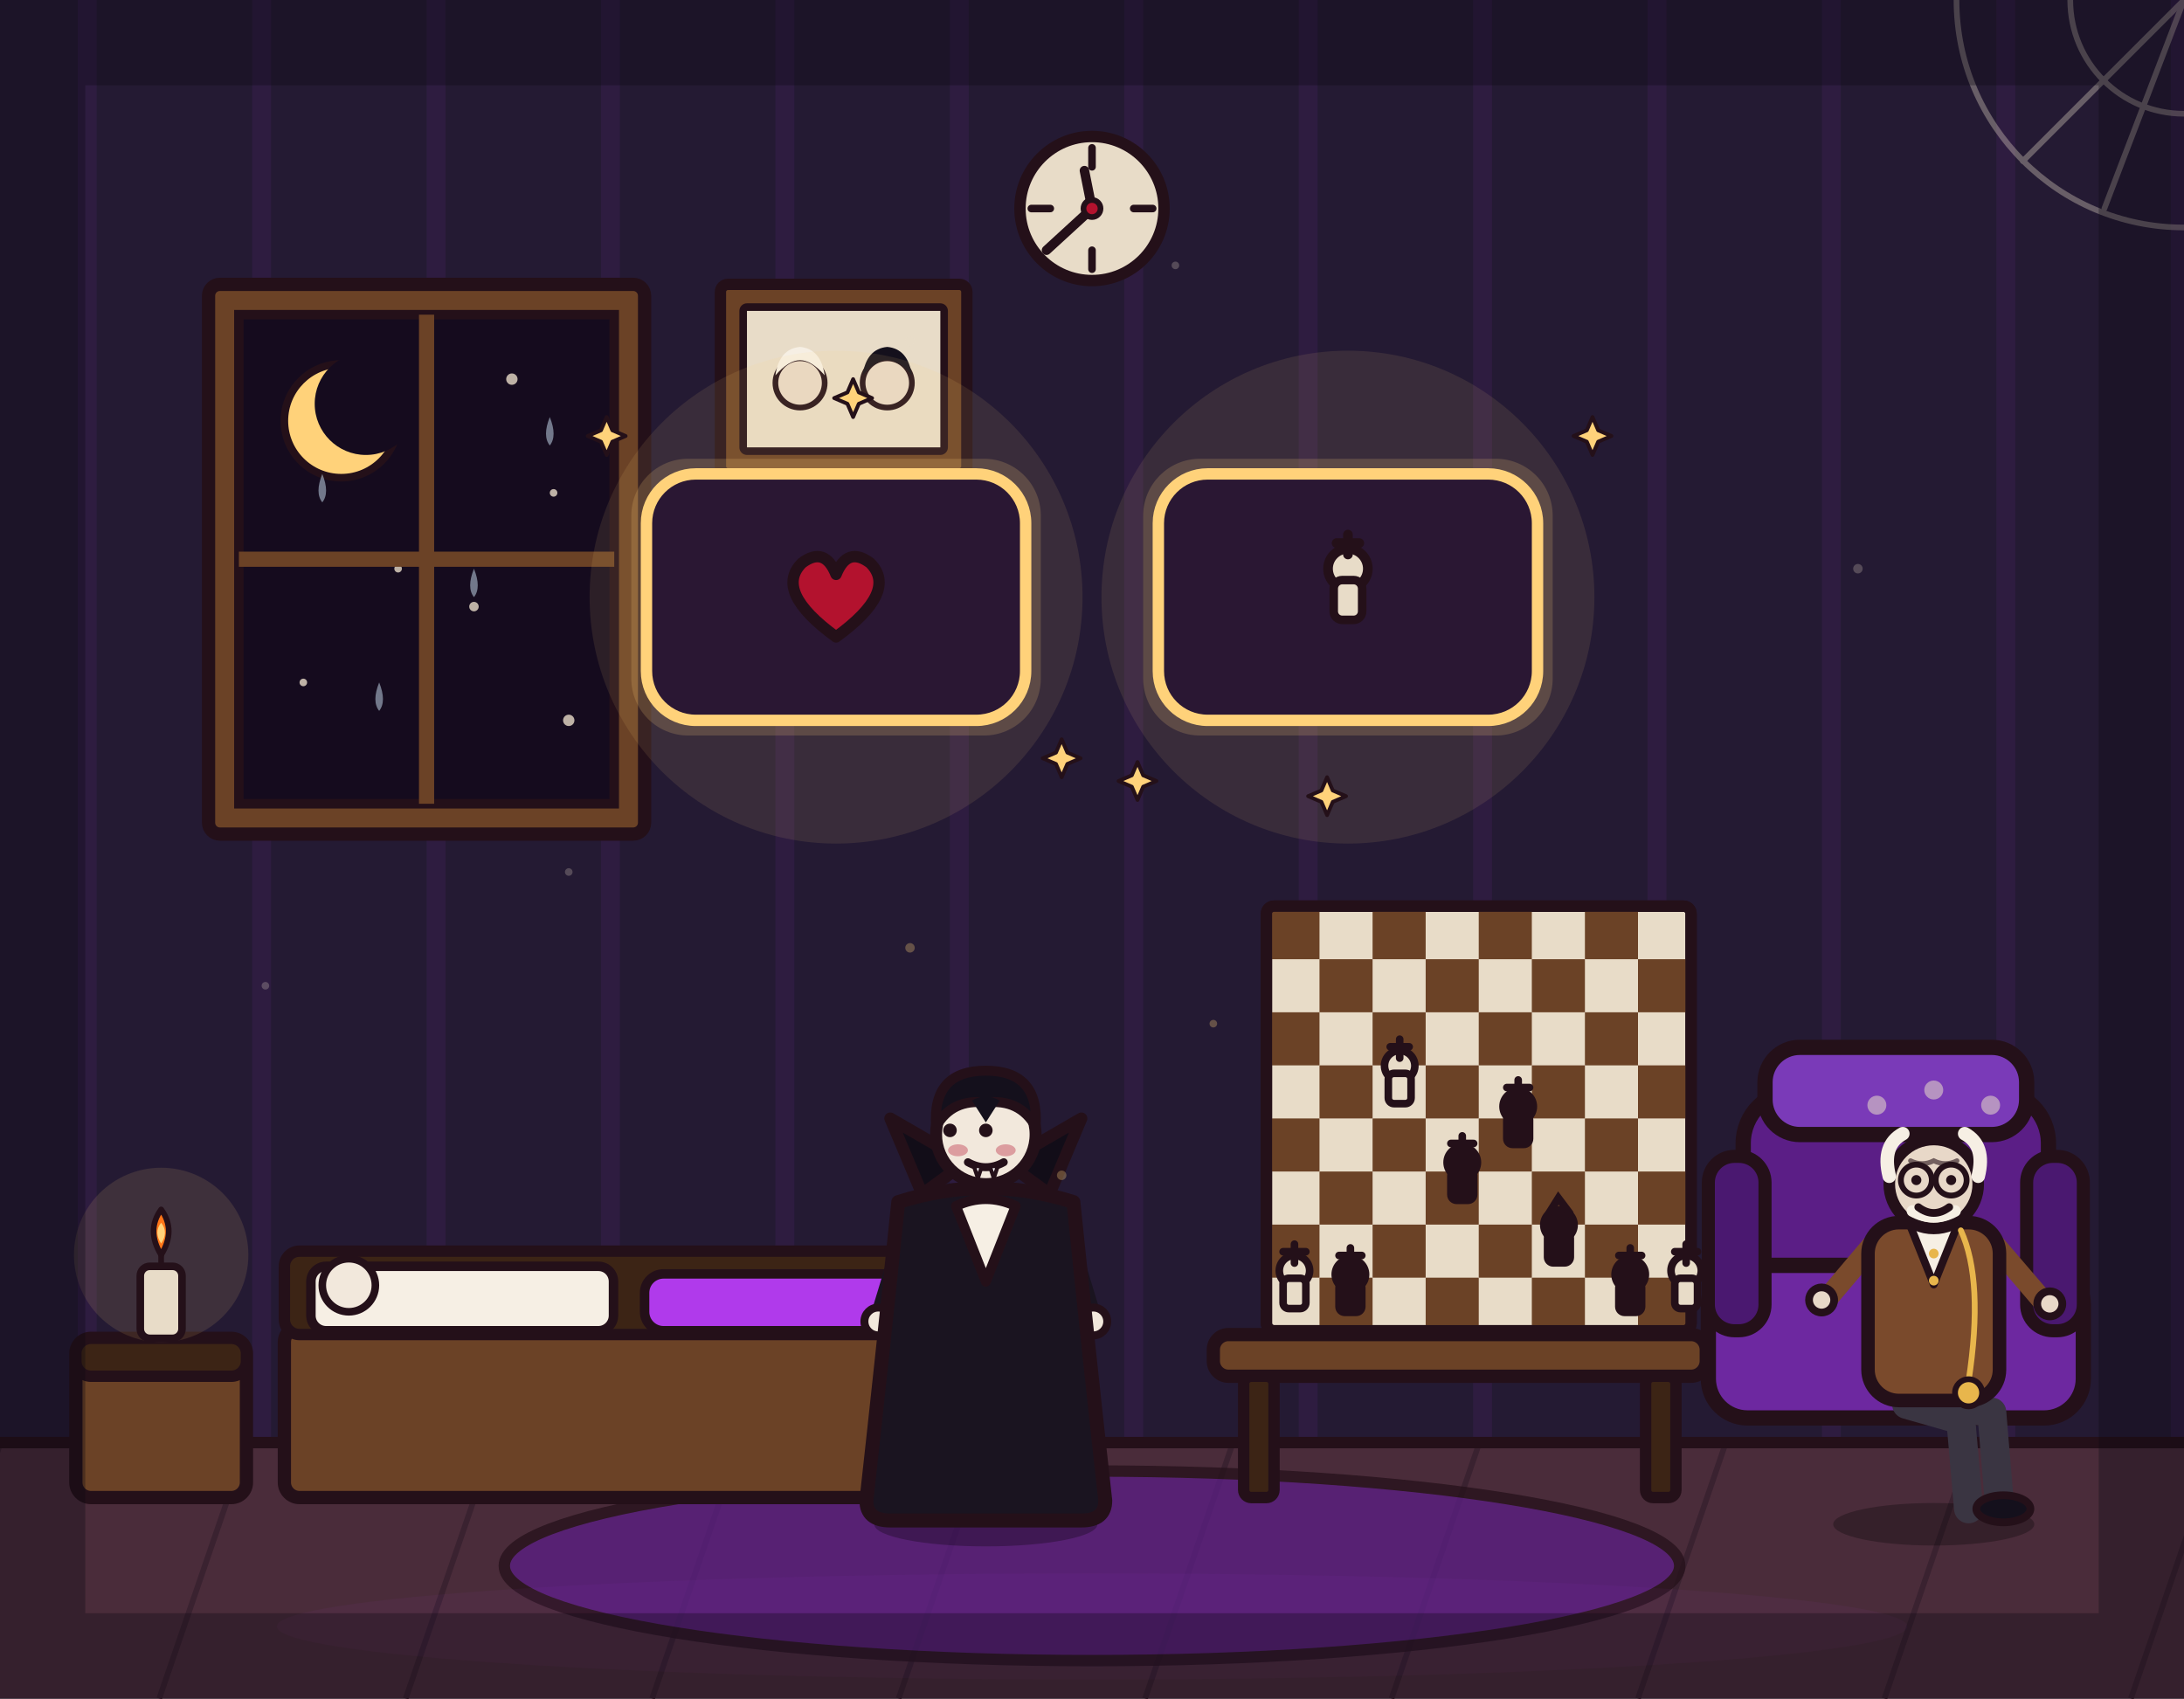
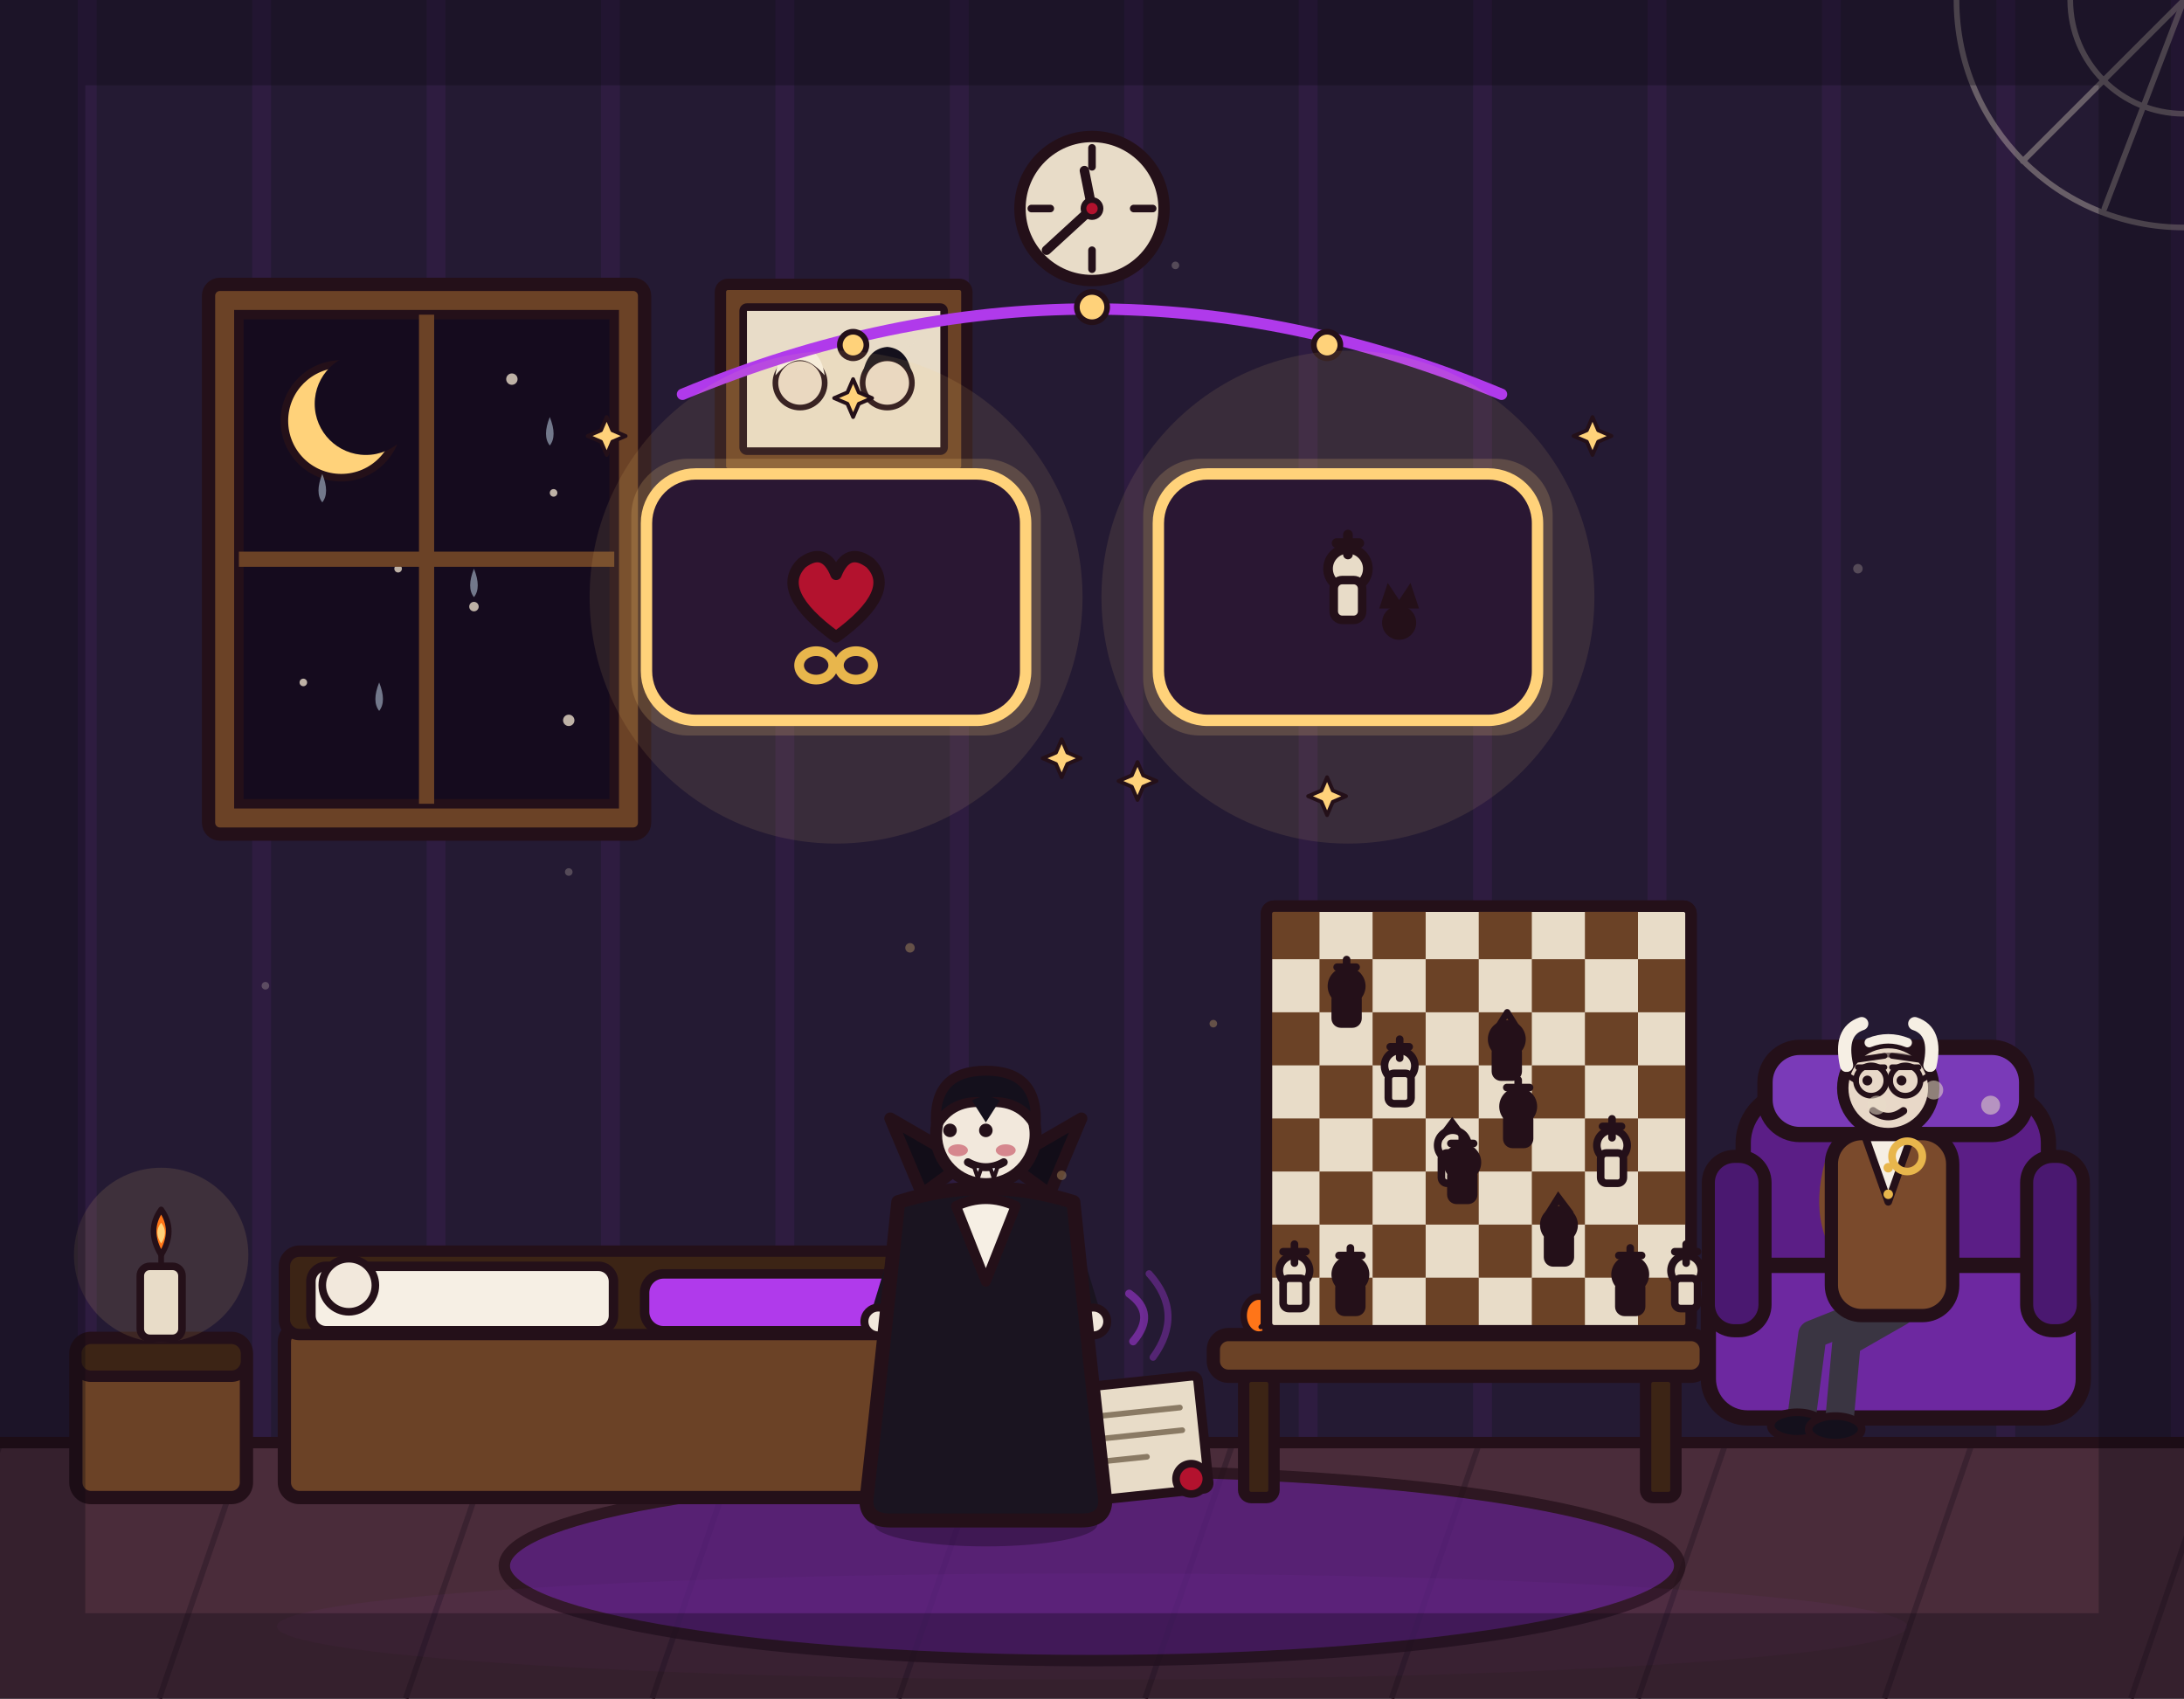
<svg xmlns="http://www.w3.org/2000/svg" viewBox="0 0 1152 896" width="1152" height="896">
  <rect x="0" y="0" width="1152" height="896" fill="#241a33" />
  <path d="M46 0V762M138 0V762M230 0V762M322 0V762M414 0V762M506 0V762M598 0V762M690 0V762M782 0V762M874 0V762M966 0V762M1058 0V762M1150 0V762" stroke="#b03aeb" stroke-width="10" opacity=".07" fill="none" />
  <rect x="0" y="760" width="1152" height="136" fill="#4a2c3a" />
  <path d="M0 762 L-46 896M130 762 L84 896M260 762 L214 896M390 762 L344 896M520 762 L474 896M650 762 L604 896M780 762 L734 896M910 762 L864 896M1040 762 L994 896M1170 762 L1124 896" stroke="#3a2230" stroke-width="3" fill="none" />
  <line x1="0" y1="761" x2="1152" y2="761" stroke="#241019" stroke-width="6" stroke-linecap="round" />
  <ellipse cx="576" cy="826" rx="310" ry="50" fill="#5b1e86" stroke="#241019" stroke-width="6" stroke-linejoin="round" stroke-linecap="round" opacity="0.75" />
  <rect x="110" y="150" width="230" height="290" rx="6" fill="#6b4226" stroke="#241019" stroke-width="7" stroke-linejoin="round" stroke-linecap="round" />
  <rect x="126" y="166" width="198" height="258" fill="#150b1e" stroke="#241019" stroke-width="5" />
  <circle cx="180" cy="222" r="30" fill="#ffd27a" stroke="#241019" stroke-width="4" />
  <circle cx="193" cy="213" r="27" fill="#150b1e" stroke="none" />
  <circle cx="270" cy="200" r="3" fill="#e8dcc8" stroke="none" opacity="0.8" />
  <circle cx="292" cy="260" r="2" fill="#e8dcc8" stroke="none" opacity="0.8" />
  <circle cx="250" cy="320" r="2.5" fill="#e8dcc8" stroke="none" opacity="0.8" />
  <circle cx="160" cy="360" r="2" fill="#e8dcc8" stroke="none" opacity="0.8" />
  <circle cx="300" cy="380" r="3" fill="#e8dcc8" stroke="none" opacity="0.8" />
  <circle cx="210" cy="300" r="2" fill="#e8dcc8" stroke="none" opacity="0.8" />
  <line x1="225" y1="166" x2="225" y2="424" stroke="#6b4226" stroke-width="8" />
  <line x1="126" y1="295" x2="324" y2="295" stroke="#6b4226" stroke-width="8" />
  <rect x="380" y="150" width="130" height="100" rx="4" fill="#6b4226" stroke="#241019" stroke-width="6" stroke-linejoin="round" />
  <rect x="392" y="162" width="106" height="76" rx="2" fill="#e8dcc8" stroke="#241019" stroke-width="4" />
  <circle cx="422" cy="202" r="13" fill="#e8d8c8" stroke="#241019" stroke-width="3" />
  <circle cx="468" cy="202" r="13" fill="#e8d8c8" stroke="#241019" stroke-width="3" />
  <path d="M409 198 Q411 184 422 183 Q433 184 435 198 Q428 190 422 190 Q416 190 409 198 Z" fill="#f6efe4" stroke="none" />
  <path d="M455 198 Q457 184 468 183 Q479 184 481 198 Q474 190 468 190 Q462 190 455 198 Z" fill="#14101c" stroke="none" />
  <rect x="150" y="700" width="380" height="90" rx="8" fill="#6b4226" stroke="#241019" stroke-width="7" stroke-linejoin="round" stroke-linecap="round" />
  <rect x="150" y="660" width="380" height="44" rx="8" fill="#3c2415" stroke="#241019" stroke-width="6" stroke-linejoin="round" stroke-linecap="round" />
  <rect x="164" y="668" width="159.6" height="34" rx="8" fill="#f6efe4" stroke="#241019" stroke-width="5" stroke-linejoin="round" stroke-linecap="round" />
  <rect x="340" y="672" width="167.2" height="30" rx="10" fill="#b03aeb" stroke="#241019" stroke-width="5" stroke-linejoin="round" stroke-linecap="round" />
  <circle cx="184" cy="678" r="14" fill="#f2e8dc" stroke="#241019" stroke-width="4" stroke-linejoin="round" stroke-linecap="round" />
  <g transform="translate(1000 748) scale(1.15)">
    <rect x="-70" y="-150" width="140" height="110" rx="24" fill="#5b1e86" stroke="#241019" stroke-width="7" stroke-linejoin="round" stroke-linecap="round" />
    <rect x="-86" y="-70" width="172" height="70" rx="18" fill="#6d28a0" stroke="#241019" stroke-width="7" stroke-linejoin="round" stroke-linecap="round" />
    <rect x="-86" y="-120" width="26" height="80" rx="12" fill="#4a1870" stroke="#241019" stroke-width="6" stroke-linejoin="round" stroke-linecap="round" />
    <rect x="60" y="-120" width="26" height="80" rx="12" fill="#4a1870" stroke="#241019" stroke-width="6" stroke-linejoin="round" stroke-linecap="round" />
    <rect x="-60" y="-170" width="120" height="40" rx="16" fill="#7a3ab8" stroke="#241019" stroke-width="7" stroke-linejoin="round" stroke-linecap="round" />
  </g>
-   <g transform="translate(1020 800) scale(1.02 1.02)">
-     <ellipse cx="0" cy="4" rx="52" ry="11" fill="#000000" stroke-width="0" stroke-linejoin="round" stroke-linecap="round" stroke="none" opacity="0.28" />
-     <path d="M-8 -58 L30 -54 L34 -6" fill="none" stroke="#3a3542" stroke-width="15" stroke-linecap="round" stroke-linejoin="round" />
-     <path d="M-14 -58 L14 -50 L18 -4" fill="none" stroke="#3a3542" stroke-width="15" stroke-linecap="round" stroke-linejoin="round" />
-     <ellipse cx="36" cy="-4" rx="14" ry="7" fill="#14101c" stroke="#241019" stroke-width="4" stroke-linejoin="round" stroke-linecap="round" />
-     <path d="M32 -140 L56 -112" fill="none" stroke="#7a4a2c" stroke-width="11" stroke-linecap="round" stroke-linejoin="round" />
-     <circle cx="60" cy="-110" r="6.5" fill="#e8d8c8" stroke="#241019" stroke-width="4" stroke-linejoin="round" stroke-linecap="round" />
-     <path d="M-32 -140 L-54 -114" fill="none" stroke="#7a4a2c" stroke-width="11" stroke-linecap="round" stroke-linejoin="round" />
-     <circle cx="-58" cy="-112" r="6.5" fill="#e8d8c8" stroke="#241019" stroke-width="4" stroke-linejoin="round" stroke-linecap="round" />
-     <rect x="-34" y="-152" width="68" height="92" rx="16" fill="#7a4a2c" stroke="#241019" stroke-width="7" stroke-linejoin="round" stroke-linecap="round" />
-     <path d="M-12 -150 L0 -120 L12 -150 Z" fill="#f6efe4" stroke="#241019" stroke-width="4" stroke-linejoin="round" stroke-linecap="round" />
-     <circle cx="0" cy="-136" r="2.5" fill="#e8b64c" stroke-width="0" stroke-linejoin="round" stroke-linecap="round" stroke="none" />
-     <circle cx="0" cy="-122" r="2.5" fill="#e8b64c" stroke-width="0" stroke-linejoin="round" stroke-linecap="round" stroke="none" />
-     <circle cx="0" cy="-172" r="23" fill="#e8d8c8" stroke="#241019" stroke-width="6" stroke-linejoin="round" stroke-linecap="round" />
-     <path d="M-23 -176 Q-27 -192 -16 -198" fill="none" stroke="#f6efe4" stroke-width="7" stroke-linecap="round" stroke-linejoin="round" />
-     <path d="M23 -176 Q27 -192 16 -198" fill="none" stroke="#f6efe4" stroke-width="7" stroke-linecap="round" stroke-linejoin="round" />
-     <circle cx="-9" cy="-174" r="2.6" fill="#241019" stroke-width="0" stroke-linejoin="round" stroke-linecap="round" stroke="none" />
-     <circle cx="9" cy="-174" r="2.6" fill="#241019" stroke-width="0" stroke-linejoin="round" stroke-linecap="round" stroke="none" />
-     <circle cx="-9" cy="-174" r="8" fill="none" stroke="#241019" stroke-width="3" stroke-linejoin="round" stroke-linecap="round" />
-     <circle cx="9" cy="-174" r="8" fill="none" stroke="#241019" stroke-width="3" stroke-linejoin="round" stroke-linecap="round" />
-     <line x1="-1" y1="-174" x2="1" y2="-174" stroke="#241019" stroke-width="3" stroke-linecap="round" />
-     <path d="M-11 -158 Q0 -152 11 -158" fill="none" stroke="#f6efe4" stroke-width="6" stroke-linecap="round" stroke-linejoin="round" />
-     <path d="M-8 -160 Q0 -154 8 -160" fill="none" stroke="#241019" stroke-width="4" stroke-linecap="round" stroke-linejoin="round" />
-     <path d="M-12 -184 Q-6 -181 0 -184 Q6 -181 12 -184" fill="none" stroke="#241019" stroke-width="2.5" opacity=".6" stroke-linecap="round" />
-     <path d="M14 -148 Q26 -122 18 -70" fill="none" stroke="#e8b64c" stroke-width="3" stroke-linecap="round" />
-     <circle cx="18" cy="-64" r="7" fill="#e8b64c" stroke="#241019" stroke-width="3" />
+   <g transform="translate(994 756)">
+     <path d="M-8 -64 L-38 -52 L-44 -6" fill="none" stroke="#3a3542" stroke-width="15" stroke-linecap="round" stroke-linejoin="round" />
+     <path d="M8 -64 L-20 -48 L-24 -4" fill="none" stroke="#3a3542" stroke-width="15" stroke-linecap="round" stroke-linejoin="round" />
+     <ellipse cx="-46" cy="-4" rx="14" ry="7" fill="#14101c" stroke="#241019" stroke-width="4" stroke-linejoin="round" stroke-linecap="round" />
+     <ellipse cx="-26" cy="-2" rx="14" ry="7" fill="#14101c" stroke="#241019" stroke-width="4" stroke-linejoin="round" stroke-linecap="round" />
+     <path d="M-26 -142 Q-36 -106 -12 -86" fill="none" stroke="#7a4a2c" stroke-width="11" stroke-linecap="round" stroke-linejoin="round" />
+     <circle cx="-10" cy="-84" r="6.5" fill="#e8d8c8" stroke="#241019" stroke-width="4" stroke-linejoin="round" stroke-linecap="round" />
+     <path d="M30 -142 Q22 -104 0 -86" fill="none" stroke="#7a4a2c" stroke-width="11" stroke-linecap="round" stroke-linejoin="round" />
+     <circle cx="2" cy="-84" r="6.5" fill="#e8d8c8" stroke="#241019" stroke-width="4" stroke-linejoin="round" stroke-linecap="round" />
+     <rect x="-28" y="-158" width="64" height="96" rx="16" fill="#7a4a2c" stroke="#241019" stroke-width="7" stroke-linejoin="round" stroke-linecap="round" />
+     <path d="M-10 -156 L2 -122 L14 -156 Z" fill="#f6efe4" stroke="#241019" stroke-width="4" stroke-linejoin="round" stroke-linecap="round" />
+     <circle cx="2" cy="-140" r="2.5" fill="#e8b64c" stroke="none" />
+     <circle cx="2" cy="-126" r="2.5" fill="#e8b64c" stroke="none" />
+     <circle cx="12" cy="-146" r="8" fill="none" stroke="#e8b64c" stroke-width="4" stroke-linejoin="round" stroke-linecap="round" />
+     <g transform="translate(2 -182)">
+       <circle cx="0" cy="0" r="24" fill="#e8d8c8" stroke="#241019" stroke-width="6" stroke-linejoin="round" stroke-linecap="round" />
+       <path d="M-22 -12 Q-26 -30 -14 -34" fill="none" stroke="#f6efe4" stroke-width="7" stroke-linecap="round" stroke-linejoin="round" />
+       <path d="M22 -12 Q26 -30 14 -34" fill="none" stroke="#f6efe4" stroke-width="7" stroke-linecap="round" stroke-linejoin="round" />
+       <path d="M-10 -24 Q0 -28 10 -24" fill="none" stroke="#f6efe4" stroke-width="5" stroke-linecap="round" stroke-linejoin="round" />
+       <circle cx="-9" cy="-4" r="8" fill="none" stroke="#241019" stroke-width="3" stroke-linejoin="round" stroke-linecap="round" />
+       <circle cx="9" cy="-4" r="8" fill="none" stroke="#241019" stroke-width="3" stroke-linejoin="round" stroke-linecap="round" />
+       <line x1="-1" y1="-4" x2="1" y2="-4" stroke="#241019" stroke-width="3" stroke-linecap="round" />
+       <line x1="-17" y1="-4" x2="-22" y2="-7" stroke="#241019" stroke-width="3" stroke-linecap="round" />
+       <line x1="17" y1="-4" x2="22" y2="-7" stroke="#241019" stroke-width="3" stroke-linecap="round" />
+       <circle cx="-11" cy="-4" r="2.6" fill="#241019" stroke="none" />
+       <circle cx="7" cy="-4" r="2.6" fill="#241019" stroke="none" />
+       <path d="M-16 -11 L-2 -11 M2 -11 L16 -11" stroke="#241019" stroke-width="3" stroke-linecap="round" />
+       <path d="M-16 -15 L-2 -17 M2 -17 L16 -15" stroke="#241019" stroke-width="3" stroke-linecap="round" />
+       <path d="M-8 -16 Q2 -19 12 -16" fill="none" stroke="#241019" stroke-width="2.5" opacity=".55" stroke-linecap="round" />
+       <path d="M-8 12 Q0 18 8 12" fill="none" stroke="#241019" stroke-width="4" stroke-linecap="round" stroke-linejoin="round" />
+     </g>
  </g>
  <circle cx="990" cy="583" r="5" fill="#e8dcc8" stroke="none" opacity="0.55" />
  <circle cx="1020" cy="575" r="5" fill="#e8dcc8" stroke="none" opacity="0.55" />
  <circle cx="1050" cy="583" r="5" fill="#e8dcc8" stroke="none" opacity="0.55" />
  <rect x="640" y="704" width="260" height="22" rx="8" fill="#6b4226" stroke="#241019" stroke-width="7" stroke-linejoin="round" stroke-linecap="round" />
  <rect x="656" y="726" width="16" height="64" rx="4" fill="#3c2415" stroke="#241019" stroke-width="6" stroke-linejoin="round" stroke-linecap="round" />
  <rect x="868" y="726" width="16" height="64" rx="4" fill="#3c2415" stroke="#241019" stroke-width="6" stroke-linejoin="round" stroke-linecap="round" />
+   <circle cx="876" cy="689" r="15" fill="#e8dcc8" stroke="#241019" stroke-width="4" stroke-linejoin="round" />
+   <line x1="876" y1="689" x2="873" y2="680" stroke="#241019" stroke-width="3.4" stroke-linecap="round" />
+   <line x1="876" y1="689" x2="865" y2="691" stroke="#241019" stroke-width="3.4" stroke-linecap="round" />
+   <circle cx="876" cy="689" r="2.4" fill="#b3122e" />
+   <g>
+     <ellipse cx="672" cy="694" rx="9" ry="10" fill="#ff7518" stroke="#241019" stroke-width="3.4" stroke-linejoin="round" />
+     <ellipse cx="664" cy="694" rx="8" ry="10" fill="#ff7518" stroke="#241019" stroke-width="3.4" stroke-linejoin="round" />
+     <ellipse cx="680" cy="694" rx="8" ry="10" fill="#ff7518" stroke="#241019" stroke-width="3.4" stroke-linejoin="round" />
+     <rect x="669" y="678" width="6" height="8" rx="2" fill="#3c2415" stroke="#241019" stroke-width="2.4" />
+     <path d="M666 690 L669 694 L666 698 Z M676 690 L673 694 L676 698 Z" fill="#241019" />
+     <path d="M665 700 L668 697 L671 700 L674 697 L677 700" fill="none" stroke="#241019" stroke-width="2.4" stroke-linecap="round" />
+   </g>
  <rect x="668" y="478" width="224" height="224" rx="4" fill="#e8dcc8" stroke="#241019" stroke-width="6" stroke-linejoin="round" stroke-linecap="round" />
  <rect x="668" y="478" width="28" height="28" fill="#6b4226" stroke="none" />
  <rect x="724" y="478" width="28" height="28" fill="#6b4226" stroke="none" />
  <rect x="780" y="478" width="28" height="28" fill="#6b4226" stroke="none" />
  <rect x="836" y="478" width="28" height="28" fill="#6b4226" stroke="none" />
  <rect x="696" y="506" width="28" height="28" fill="#6b4226" stroke="none" />
  <rect x="752" y="506" width="28" height="28" fill="#6b4226" stroke="none" />
  <rect x="808" y="506" width="28" height="28" fill="#6b4226" stroke="none" />
  <rect x="864" y="506" width="28" height="28" fill="#6b4226" stroke="none" />
  <rect x="668" y="534" width="28" height="28" fill="#6b4226" stroke="none" />
  <rect x="724" y="534" width="28" height="28" fill="#6b4226" stroke="none" />
  <rect x="780" y="534" width="28" height="28" fill="#6b4226" stroke="none" />
  <rect x="836" y="534" width="28" height="28" fill="#6b4226" stroke="none" />
  <rect x="696" y="562" width="28" height="28" fill="#6b4226" stroke="none" />
  <rect x="752" y="562" width="28" height="28" fill="#6b4226" stroke="none" />
  <rect x="808" y="562" width="28" height="28" fill="#6b4226" stroke="none" />
  <rect x="864" y="562" width="28" height="28" fill="#6b4226" stroke="none" />
  <rect x="668" y="590" width="28" height="28" fill="#6b4226" stroke="none" />
  <rect x="724" y="590" width="28" height="28" fill="#6b4226" stroke="none" />
  <rect x="780" y="590" width="28" height="28" fill="#6b4226" stroke="none" />
  <rect x="836" y="590" width="28" height="28" fill="#6b4226" stroke="none" />
  <rect x="696" y="618" width="28" height="28" fill="#6b4226" stroke="none" />
  <rect x="752" y="618" width="28" height="28" fill="#6b4226" stroke="none" />
  <rect x="808" y="618" width="28" height="28" fill="#6b4226" stroke="none" />
  <rect x="864" y="618" width="28" height="28" fill="#6b4226" stroke="none" />
  <rect x="668" y="646" width="28" height="28" fill="#6b4226" stroke="none" />
  <rect x="724" y="646" width="28" height="28" fill="#6b4226" stroke="none" />
  <rect x="780" y="646" width="28" height="28" fill="#6b4226" stroke="none" />
  <rect x="836" y="646" width="28" height="28" fill="#6b4226" stroke="none" />
  <rect x="696" y="674" width="28" height="28" fill="#6b4226" stroke="none" />
  <rect x="752" y="674" width="28" height="28" fill="#6b4226" stroke="none" />
  <rect x="808" y="674" width="28" height="28" fill="#6b4226" stroke="none" />
  <rect x="864" y="674" width="28" height="28" fill="#6b4226" stroke="none" />
+   <circle cx="766.3" cy="604.2" r="8" fill="#e8dcc8" stroke="#241019" stroke-width="4" stroke-linejoin="round" stroke-linecap="round" />
+   <rect x="760.3" y="608.2" width="12" height="16" rx="3" fill="#e8dcc8" stroke="#241019" stroke-width="4" stroke-linejoin="round" stroke-linecap="round" />
+   <path d="M760 600 L766 592 L772 600" fill="none" stroke="#241019" stroke-width="3.4" stroke-linecap="round" />
+   <circle cx="794.8" cy="548.2" r="8" fill="#241019" stroke="#241019" stroke-width="4" stroke-linejoin="round" stroke-linecap="round" />
+   <rect x="788.8" y="552.2" width="12" height="16" rx="3" fill="#241019" stroke="#241019" stroke-width="4" stroke-linejoin="round" stroke-linecap="round" />
+   <path d="M795 534 L790 542 M795 534 L800 542" stroke="#241019" stroke-width="3.4" stroke-linecap="round" />
+   <circle cx="850.3" cy="604.2" r="8" fill="#e8dcc8" stroke="#241019" stroke-width="4" stroke-linejoin="round" stroke-linecap="round" />
+   <rect x="844.3" y="608.2" width="12" height="16" rx="3" fill="#e8dcc8" stroke="#241019" stroke-width="4" stroke-linejoin="round" stroke-linecap="round" />
+   <line x1="850.3" y1="590.2" x2="850.3" y2="600.2" stroke="#241019" stroke-width="4" stroke-linecap="round" />
+   <line x1="845.3" y1="594.2" x2="855.3" y2="594.2" stroke="#241019" stroke-width="4" stroke-linecap="round" />
+   <circle cx="710.3" cy="520.2" r="8" fill="#241019" stroke="#241019" stroke-width="4" stroke-linejoin="round" stroke-linecap="round" />
+   <rect x="704.3" y="524.2" width="12" height="16" rx="3" fill="#241019" stroke="#241019" stroke-width="4" stroke-linejoin="round" stroke-linecap="round" />
+   <line x1="710.3" y1="506.2" x2="710.3" y2="516.2" stroke="#241019" stroke-width="4" stroke-linecap="round" />
+   <line x1="705.3" y1="510.2" x2="715.3" y2="510.2" stroke="#241019" stroke-width="4" stroke-linecap="round" />
  <rect x="668" y="478" width="224" height="224" rx="4" fill="none" stroke="#241019" stroke-width="6" stroke-linejoin="round" stroke-linecap="round" />
  <circle cx="682.8" cy="670.3" r="8" fill="#e8dcc8" stroke="#241019" stroke-width="4" stroke-linejoin="round" stroke-linecap="round" />
  <rect x="676.8" y="674.3" width="12" height="16" rx="3" fill="#e8dcc8" stroke="#241019" stroke-width="4" stroke-linejoin="round" stroke-linecap="round" />
  <line x1="682.8" y1="656.3" x2="682.8" y2="666.3" stroke="#241019" stroke-width="4" stroke-linecap="round" />
  <line x1="676.8" y1="660.3" x2="688.8" y2="660.3" stroke="#241019" stroke-width="4" stroke-linecap="round" />
  <circle cx="889.4" cy="670.3" r="8" fill="#e8dcc8" stroke="#241019" stroke-width="4" stroke-linejoin="round" stroke-linecap="round" />
  <rect x="883.4" y="674.3" width="12" height="16" rx="3" fill="#e8dcc8" stroke="#241019" stroke-width="4" stroke-linejoin="round" stroke-linecap="round" />
  <line x1="889.4" y1="656.3" x2="889.4" y2="666.3" stroke="#241019" stroke-width="4" stroke-linecap="round" />
  <line x1="883.4" y1="660.3" x2="895.4" y2="660.3" stroke="#241019" stroke-width="4" stroke-linecap="round" />
  <circle cx="712.3" cy="672.3" r="8" fill="#241019" stroke="#241019" stroke-width="4" stroke-linejoin="round" stroke-linecap="round" />
  <rect x="706.3" y="676.3" width="12" height="16" rx="3" fill="#241019" stroke="#241019" stroke-width="4" stroke-linejoin="round" stroke-linecap="round" />
  <line x1="712.3" y1="658.3" x2="712.3" y2="668.3" stroke="#241019" stroke-width="4" stroke-linecap="round" />
  <line x1="706.3" y1="662.3" x2="718.3" y2="662.3" stroke="#241019" stroke-width="4" stroke-linecap="round" />
  <circle cx="859.9" cy="672.3" r="8" fill="#241019" stroke="#241019" stroke-width="4" stroke-linejoin="round" stroke-linecap="round" />
  <rect x="853.9" y="676.3" width="12" height="16" rx="3" fill="#241019" stroke="#241019" stroke-width="4" stroke-linejoin="round" stroke-linecap="round" />
  <line x1="859.9" y1="658.3" x2="859.9" y2="668.3" stroke="#241019" stroke-width="4" stroke-linecap="round" />
  <line x1="853.9" y1="662.3" x2="865.9" y2="662.3" stroke="#241019" stroke-width="4" stroke-linecap="round" />
  <circle cx="771.3" cy="613.2" r="8" fill="#241019" stroke="#241019" stroke-width="4" stroke-linejoin="round" stroke-linecap="round" />
  <rect x="765.3" y="617.2" width="12" height="16" rx="3" fill="#241019" stroke="#241019" stroke-width="4" stroke-linejoin="round" stroke-linecap="round" />
  <line x1="771.3" y1="599.2" x2="771.3" y2="609.2" stroke="#241019" stroke-width="4" stroke-linecap="round" />
  <line x1="765.3" y1="603.2" x2="777.3" y2="603.2" stroke="#241019" stroke-width="4" stroke-linecap="round" />
  <circle cx="800.8" cy="583.7" r="8" fill="#241019" stroke="#241019" stroke-width="4" stroke-linejoin="round" stroke-linecap="round" />
  <rect x="794.8" y="587.7" width="12" height="16" rx="3" fill="#241019" stroke="#241019" stroke-width="4" stroke-linejoin="round" stroke-linecap="round" />
  <line x1="800.8" y1="569.7" x2="800.8" y2="579.7" stroke="#241019" stroke-width="4" stroke-linecap="round" />
  <line x1="794.8" y1="573.7" x2="806.8" y2="573.7" stroke="#241019" stroke-width="4" stroke-linecap="round" />
+   <path d="M360 208 Q576 118 792 208" fill="none" stroke="#b03aeb" stroke-width="6" stroke-linecap="round" />
+   <circle cx="450" cy="182" r="7" fill="#ffd27a" stroke="#241019" stroke-width="3" />
+   <circle cx="576" cy="162" r="8" fill="#ffd27a" stroke="#241019" stroke-width="3" />
+   <circle cx="700" cy="182" r="7" fill="#ffd27a" stroke="#241019" stroke-width="3" />
+   <g transform="rotate(-6 590 760)">
+     <rect x="545" y="730" width="90" height="60" rx="3" fill="#e8dcc8" stroke="#241019" stroke-width="5" stroke-linejoin="round" />
+     <line x1="556" y1="746" x2="624" y2="746" stroke="#8a7a64" stroke-width="3" stroke-linecap="round" />
+     <line x1="556" y1="758" x2="624" y2="758" stroke="#8a7a64" stroke-width="3" stroke-linecap="round" />
+     <line x1="556" y1="770" x2="604" y2="770" stroke="#8a7a64" stroke-width="3" stroke-linecap="round" />
+     <circle cx="626" cy="784" r="8" fill="#b3122e" stroke="#241019" stroke-width="4" />
+   </g>
  <circle cx="441" cy="315" r="130" fill="#ffd27a" stroke="none" opacity="0.1" />
  <circle cx="711" cy="315" r="130" fill="#ffd27a" stroke="none" opacity="0.1" />
  <rect x="333" y="242" width="216" height="146" rx="30" fill="#ffd27a" opacity="0.18" stroke="none" />
  <rect x="341" y="250" width="200" height="130" rx="26" fill="#2a1733" stroke="#ffd27a" stroke-width="6" stroke-linejoin="round" stroke-linecap="round" />
  <g transform="translate(441 315) scale(1.5)">
    <path d="M0 14 Q-22 -2 -12 -12 Q-4 -18 0 -8 Q4 -18 12 -12 Q22 -2 0 14 Z" fill="#b3122e" stroke="#241019" stroke-width="4" stroke-linejoin="round" stroke-linecap="round" />
+     <g transform="translate(0 24)">
+       <ellipse cx="-7" cy="0" rx="6" ry="5" fill="none" stroke="#e8b64c" stroke-width="3.4" />
+       <ellipse cx="7" cy="0" rx="6" ry="5" fill="none" stroke="#e8b64c" stroke-width="3.4" />
+     </g>
  </g>
  <rect x="603" y="242" width="216" height="146" rx="30" fill="#ffd27a" opacity="0.18" stroke="none" />
  <rect x="611" y="250" width="200" height="130" rx="26" fill="#2a1733" stroke="#ffd27a" stroke-width="6" stroke-linejoin="round" stroke-linecap="round" />
  <g transform="translate(711 315) scale(1.5)">
    <circle cx="0" cy="-10" r="7" fill="#e8dcc8" stroke="#241019" stroke-width="3.4" stroke-linejoin="round" stroke-linecap="round" />
    <rect x="-5" y="-6" width="10" height="14" rx="3" fill="#e8dcc8" stroke="#241019" stroke-width="3" stroke-linejoin="round" stroke-linecap="round" />
    <line x1="0" y1="-22" x2="0" y2="-15" stroke="#241019" stroke-width="3.4" stroke-linecap="round" />
    <line x1="-4" y1="-19" x2="4" y2="-19" stroke="#241019" stroke-width="3.4" stroke-linecap="round" />
+     <g transform="translate(18 4)">
+       <path d="M-7 0 L-4 -9 L0 -3 L4 -9 L7 0 Z" fill="#241019" />
+       <circle cx="0" cy="5" r="5" fill="#241019" stroke="#241019" stroke-width="2" />
+     </g>
  </g>
  <path d="M0 -10 L3 -3 L10 0 L3 3 L0 10 L-3 3 L-10 0 L-3 -3 Z" fill="#ffd27a" stroke="#241019" stroke-width="2" stroke-linejoin="round" transform="translate(320 230)" />
  <path d="M0 -10 L3 -3 L10 0 L3 3 L0 10 L-3 3 L-10 0 L-3 -3 Z" fill="#ffd27a" stroke="#241019" stroke-width="2" stroke-linejoin="round" transform="translate(560 400)" />
  <path d="M0 -10 L3 -3 L10 0 L3 3 L0 10 L-3 3 L-10 0 L-3 -3 Z" fill="#ffd27a" stroke="#241019" stroke-width="2" stroke-linejoin="round" transform="translate(840 230)" />
  <path d="M0 -10 L3 -3 L10 0 L3 3 L0 10 L-3 3 L-10 0 L-3 -3 Z" fill="#ffd27a" stroke="#241019" stroke-width="2" stroke-linejoin="round" transform="translate(600 412)" />
  <g transform="translate(520 800) scale(1.05 1.05)">
    <ellipse cx="0" cy="4" rx="56" ry="11" fill="#000000" stroke-width="0" stroke-linejoin="round" stroke-linecap="round" stroke="none" opacity="0.28" />
    <path d="M-12 -62 L-16 -6" fill="none" stroke="#241a2e" stroke-width="15" stroke-linecap="round" stroke-linejoin="round" />
    <path d="M12 -62 L16 -6" fill="none" stroke="#241a2e" stroke-width="15" stroke-linecap="round" stroke-linejoin="round" />
    <ellipse cx="-18" cy="-4" rx="15" ry="7" fill="#14101c" stroke="#241019" stroke-width="4" stroke-linejoin="round" stroke-linecap="round" />
    <ellipse cx="18" cy="-4" rx="15" ry="7" fill="#14101c" stroke="#241019" stroke-width="4" stroke-linejoin="round" stroke-linecap="round" />
    <path d="M-38 -148 L-52 -102" fill="none" stroke="#1a1420" stroke-width="11" stroke-linecap="round" stroke-linejoin="round" />
    <circle cx="-54" cy="-98" r="7" fill="#f2e8dc" stroke="#241019" stroke-width="4" stroke-linejoin="round" stroke-linecap="round" />
    <path d="M38 -148 L52 -102" fill="none" stroke="#1a1420" stroke-width="11" stroke-linecap="round" stroke-linejoin="round" />
    <circle cx="54" cy="-98" r="7" fill="#f2e8dc" stroke="#241019" stroke-width="4" stroke-linejoin="round" stroke-linecap="round" />
    <path d="M-44 -158 Q-52 -80 -60 -8 Q-60 2 -48 2 L48 2 Q60 2 60 -8 Q52 -80 44 -158 Q0 -172 -44 -158 Z" fill="#1a1420" stroke="#241019" stroke-width="7" stroke-linejoin="round" stroke-linecap="round" />
    <path d="M-32 -162 L-48 -200 L-10 -178 Z" fill="#120d18" stroke="#241019" stroke-width="6" stroke-linejoin="round" stroke-linecap="round" />
    <path d="M32 -162 L48 -200 L10 -178 Z" fill="#120d18" stroke="#241019" stroke-width="6" stroke-linejoin="round" stroke-linecap="round" />
    <path d="M-15 -156 L0 -118 L15 -156 Q0 -163 -15 -156 Z" fill="#f6efe4" stroke="#241019" stroke-width="5" stroke-linejoin="round" stroke-linecap="round" />
    <circle cx="0" cy="-192" r="25" fill="#f2e8dc" stroke="#241019" stroke-width="6" stroke-linejoin="round" stroke-linecap="round" />
    <path d="M-25 -196 Q-27 -224 0 -224 Q27 -224 25 -196 Q17 -210 0 -208 Q-17 -210 -25 -196 Z" fill="#14101c" stroke="#241019" stroke-width="5" stroke-linejoin="round" stroke-linecap="round" />
    <path d="M-7 -209 L0 -198 L7 -209 Q0 -213 -7 -209 Z" fill="#14101c" stroke-width="0" stroke-linejoin="round" stroke-linecap="round" stroke="none" />
    <circle cx="-18" cy="-194" r="3.4" fill="#241019" stroke-width="0" stroke-linejoin="round" stroke-linecap="round" stroke="none" />
    <circle cx="0" cy="-194" r="3.4" fill="#241019" stroke-width="0" stroke-linejoin="round" stroke-linecap="round" stroke="none" />
    <path d="M-9 -178 Q0 -173 9 -178" fill="none" stroke="#241019" stroke-width="4" stroke-linecap="round" stroke-linejoin="round" />
    <path d="M-6 -176 L-2 -176 L-4 -170 Z" fill="#ffffff" stroke="#241019" stroke-width="2" stroke-linejoin="round" stroke-linecap="round" />
    <path d="M2 -176 L6 -176 L4 -170 Z" fill="#ffffff" stroke="#241019" stroke-width="2" stroke-linejoin="round" stroke-linecap="round" />
-     <ellipse cx="-14" cy="-184" rx="5" ry="3" fill="#b3122e" stroke="none" opacity="0.35" />
-     <ellipse cx="10" cy="-184" rx="5" ry="3" fill="#b3122e" stroke="none" opacity="0.35" />
+     <ellipse cx="-14" cy="-184" rx="5" ry="3" fill="#b3122e" stroke="none" opacity="0.45" />
+     <ellipse cx="10" cy="-184" rx="5" ry="3" fill="#b3122e" stroke="none" opacity="0.45" />
+     <path d="M72 -112 Q86 -102 74 -88" fill="none" stroke="#b03aeb" stroke-width="4" opacity=".5" stroke-linecap="round" />
+     <path d="M82 -122 Q100 -102 84 -80" fill="none" stroke="#b03aeb" stroke-width="3.5" opacity=".35" stroke-linecap="round" />
  </g>
  <circle cx="480" cy="180" r="2.5" fill="#e8dcc8" stroke="none" opacity="0.25" />
  <circle cx="620" cy="140" r="2" fill="#e8dcc8" stroke="none" opacity="0.25" />
  <circle cx="700" cy="420" r="2.5" fill="#e8dcc8" stroke="none" opacity="0.25" />
  <circle cx="300" cy="460" r="2" fill="#e8dcc8" stroke="none" opacity="0.25" />
  <circle cx="980" cy="300" r="2.5" fill="#e8dcc8" stroke="none" opacity="0.25" />
  <circle cx="140" cy="520" r="2" fill="#e8dcc8" stroke="none" opacity="0.25" />
  <g>
    <circle cx="576" cy="110" r="38" fill="#e8dcc8" stroke="#241019" stroke-width="6" stroke-linejoin="round" />
    <line x1="576" y1="78" x2="576" y2="88" stroke="#241019" stroke-width="4" stroke-linecap="round" />
    <line x1="608" y1="110" x2="598" y2="110" stroke="#241019" stroke-width="4" stroke-linecap="round" />
    <line x1="576" y1="142" x2="576" y2="132" stroke="#241019" stroke-width="4" stroke-linecap="round" />
    <line x1="544" y1="110" x2="554" y2="110" stroke="#241019" stroke-width="4" stroke-linecap="round" />
    <line x1="576" y1="110" x2="572" y2="90" stroke="#241019" stroke-width="5" stroke-linecap="round" />
    <line x1="576" y1="110" x2="552" y2="132" stroke="#241019" stroke-width="5" stroke-linecap="round" />
    <circle cx="576" cy="110" r="4.5" fill="#b3122e" stroke="#241019" stroke-width="3" />
  </g>
  <g fill="#cfe6f8" opacity=".5">
    <path d="M170 250 q4 10 0 15 q-4 -5 0 -15 Z" />
    <path d="M250 300 q4 10 0 15 q-4 -5 0 -15 Z" />
    <path d="M200 360 q4 10 0 15 q-4 -5 0 -15 Z" />
    <path d="M290 220 q4 10 0 15 q-4 -5 0 -15 Z" />
  </g>
  <g fill="none" stroke="#e8dcc8" stroke-width="3" opacity=".35" stroke-linecap="round">
    <path d="M1092 0 A60 60 0 0 0 1152 60" />
    <path d="M1032 0 A120 120 0 0 0 1152 120" />
    <line x1="1152" y1="0" x2="1067" y2="85" />
    <line x1="1152" y1="0" x2="1110" y2="110" />
  </g>
  <g>
    <rect x="40" y="706" width="90" height="84" rx="8" fill="#6b4226" stroke="#241019" stroke-width="7" stroke-linejoin="round" />
    <rect x="40" y="706" width="90" height="20" rx="8" fill="#3c2415" stroke="#241019" stroke-width="6" stroke-linejoin="round" />
    <circle cx="85" cy="662" r="46" fill="#ffd27a" opacity=".12" />
    <rect x="74" y="668" width="22" height="38" rx="5" fill="#e8dcc8" stroke="#241019" stroke-width="4" />
    <line x1="85" y1="668" x2="85" y2="662" stroke="#241019" stroke-width="3" stroke-linecap="round" />
    <path d="M85 662 Q93 649 85 638 Q77 649 85 662 Z" fill="#ff7518" stroke="#241019" stroke-width="3" stroke-linejoin="round" />
    <path d="M85 656 Q89 650 85 645 Q81 650 85 656 Z" fill="#ffd27a" />
  </g>
  <circle cx="738.3" cy="562.2" r="8" fill="#e8dcc8" stroke="#241019" stroke-width="4" stroke-linejoin="round" />
  <rect x="732.3" y="566.2" width="12" height="16" rx="3" fill="#e8dcc8" stroke="#241019" stroke-width="4" stroke-linejoin="round" />
  <line x1="738.3" y1="548.2" x2="738.3" y2="558.2" stroke="#241019" stroke-width="4" stroke-linecap="round" />
  <line x1="733.3" y1="552.2" x2="743.3" y2="552.2" stroke="#241019" stroke-width="4" stroke-linecap="round" />
  <circle cx="822.3" cy="646.2" r="8" fill="#241019" stroke="#241019" stroke-width="4" stroke-linejoin="round" />
  <rect x="816.3" y="650.2" width="12" height="16" rx="3" fill="#241019" stroke="#241019" stroke-width="4" stroke-linejoin="round" />
  <path d="M817 640 L822 632 L828 640" fill="none" stroke="#241019" stroke-width="4" stroke-linecap="round" />
  <path d="M0 -10 L3 -3 L10 0 L3 3 L0 10 L-3 3 L-10 0 L-3 -3 Z" fill="#ffd27a" stroke="#241019" stroke-width="2" stroke-linejoin="round" transform="translate(450 210)" />
  <path d="M0 -10 L3 -3 L10 0 L3 3 L0 10 L-3 3 L-10 0 L-3 -3 Z" fill="#ffd27a" stroke="#241019" stroke-width="2" stroke-linejoin="round" transform="translate(700 420)" />
  <ellipse cx="576" cy="858" rx="430" ry="28" fill="#b03aeb" opacity=".05" />
  <g fill="#ffd27a" opacity=".3">
    <circle cx="480" cy="500" r="2.5" />
    <circle cx="640" cy="540" r="2" />
    <circle cx="560" cy="620" r="2.5" />
  </g>
  <rect x="0" y="0" width="1152" height="896" fill="none" stroke="#0b0710" stroke-width="90" opacity="0.32" />
</svg>
